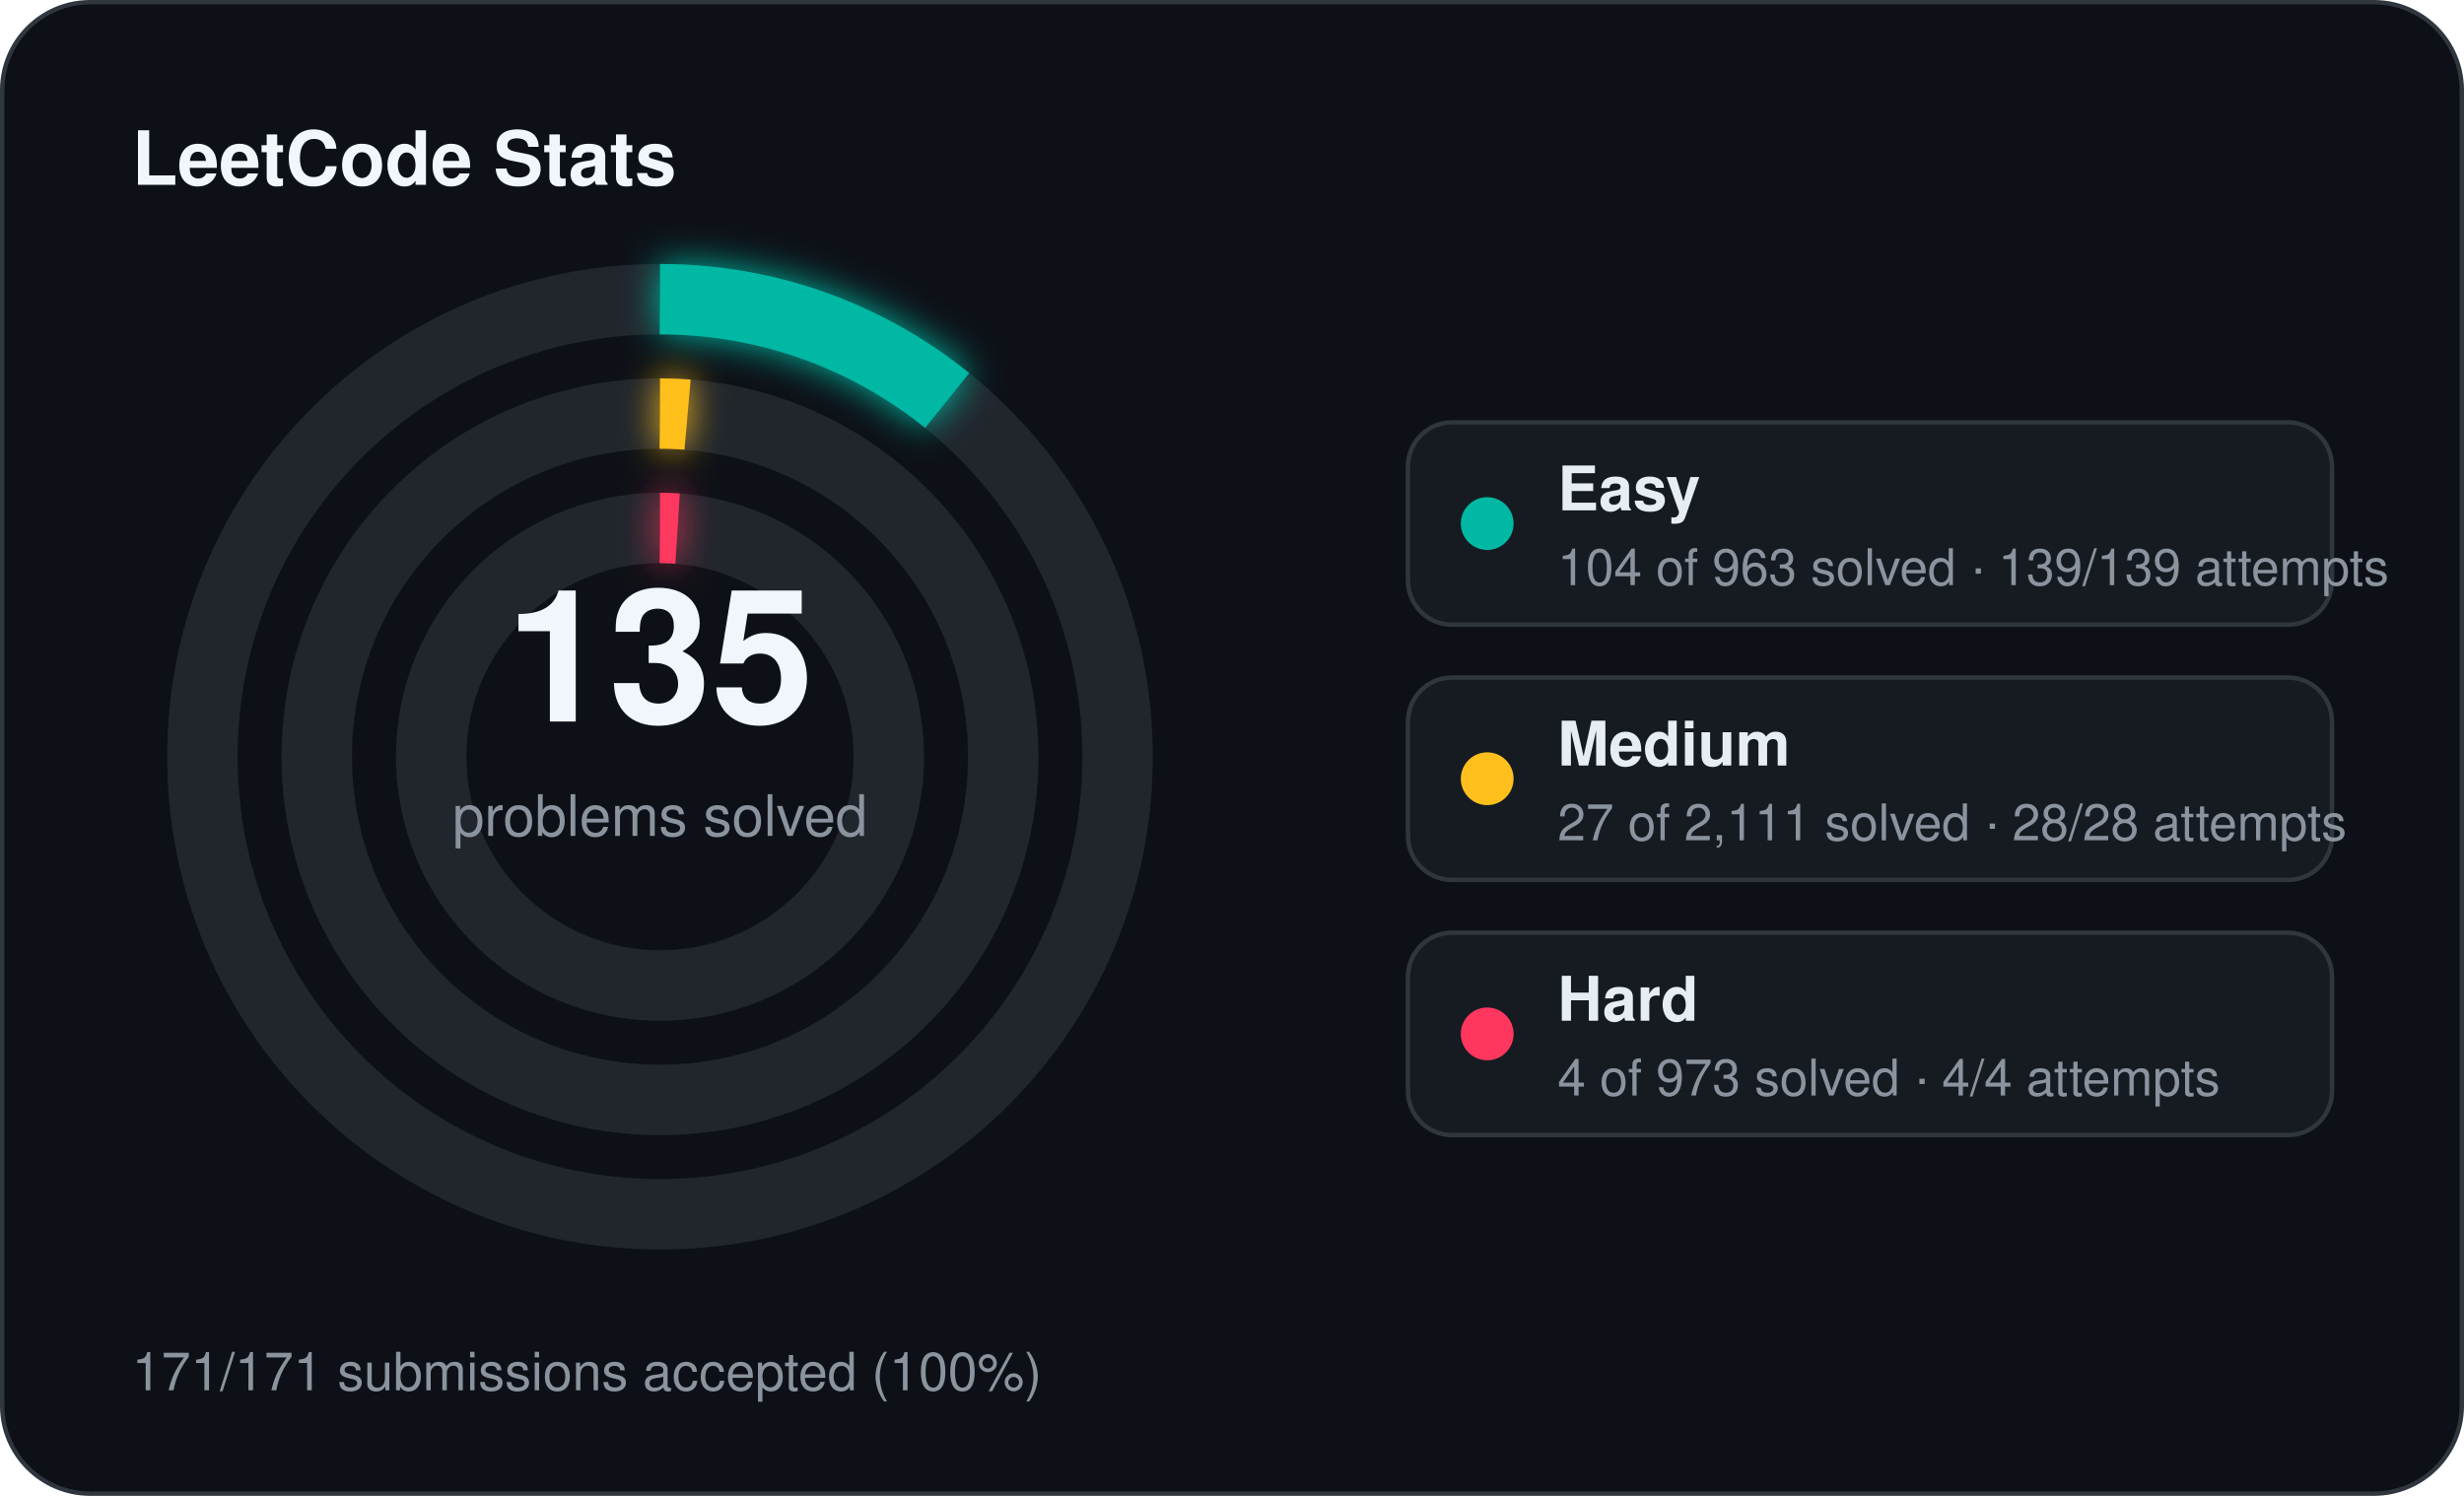
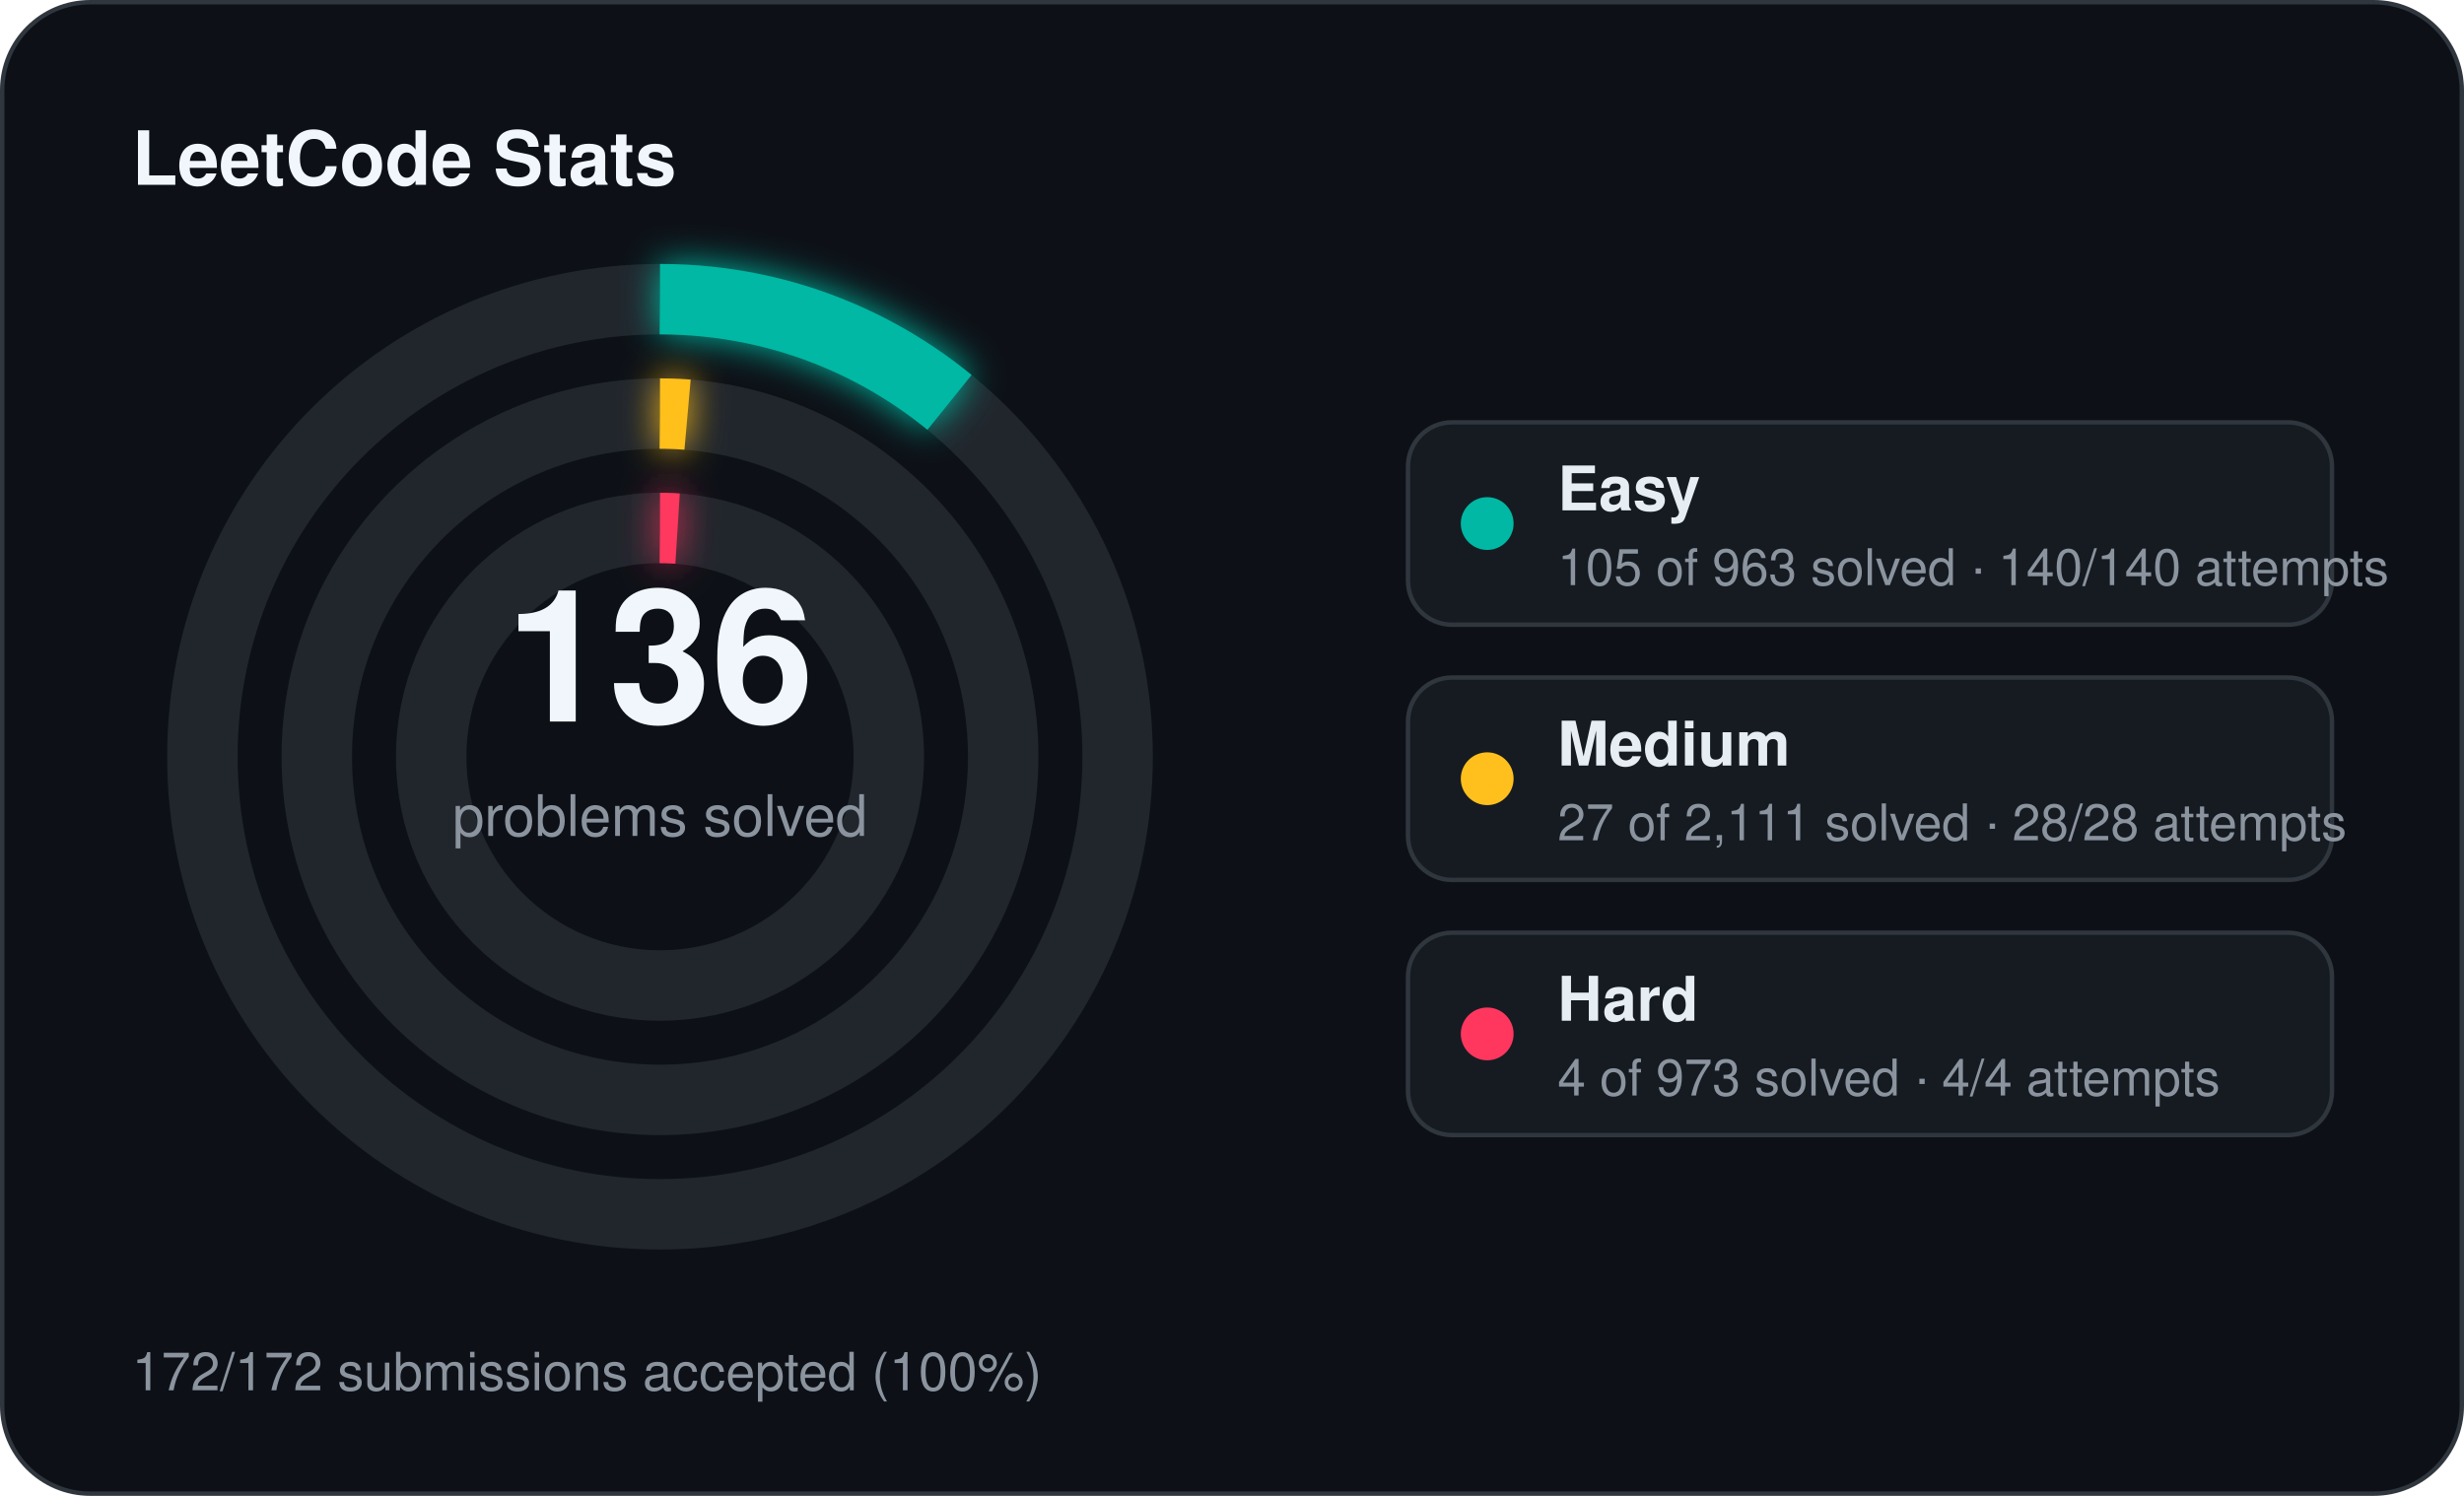
<svg xmlns="http://www.w3.org/2000/svg" width="560" height="340" viewBox="0 0 560 340">
  <defs>
    <filter id="stats-glow" x="-60%" y="-60%" width="220%" height="220%">
      <feGaussianBlur stdDeviation="4" result="blur" />
      <feMerge>
        <feMergeNode in="blur" />
        <feMergeNode in="SourceGraphic" />
      </feMerge>
    </filter>
  </defs>
  <rect x="0.5" y="0.5" width="559" height="339" rx="20" fill="#0d1117" stroke="#30363d" stroke-width="1" />
  <text x="30" y="42" fill="#f0f6fc" font-family="Segoe UI, Helvetica, Arial, sans-serif" font-size="17" font-weight="700">LeetCode Stats</text>
  <circle cx="150" cy="172" r="104" fill="none" stroke="#21262d" stroke-width="16" />
-   <circle cx="150" cy="172" r="104" fill="none" stroke="#00b8a3" stroke-width="16" stroke-linecap="butt" stroke-dasharray="70.57 653.45" transform="rotate(-90 150 172)" filter="url(#stats-glow)" />
+   <circle cx="150" cy="172" r="104" fill="none" stroke="#00b8a3" stroke-width="16" stroke-linecap="butt" stroke-dasharray="71.25 653.45" transform="rotate(-90 150 172)" filter="url(#stats-glow)" />
  <circle cx="150" cy="172" r="78" fill="none" stroke="#21262d" stroke-width="16" />
  <circle cx="150" cy="172" r="78" fill="none" stroke="#ffc01e" stroke-width="16" stroke-linecap="butt" stroke-dasharray="6.27 490.09" transform="rotate(-90 150 172)" filter="url(#stats-glow)" />
  <circle cx="150" cy="172" r="52" fill="none" stroke="#21262d" stroke-width="16" />
  <circle cx="150" cy="172" r="52" fill="none" stroke="#ff375f" stroke-width="16" stroke-linecap="butt" stroke-dasharray="4.00 326.73" transform="rotate(-90 150 172)" filter="url(#stats-glow)" />
-   <text x="150" y="164" text-anchor="middle" fill="#f0f6fc" font-family="Segoe UI, Helvetica, Arial, sans-serif" font-size="42" font-weight="700">135</text>
+   <text x="150" y="164" text-anchor="middle" fill="#f0f6fc" font-family="Segoe UI, Helvetica, Arial, sans-serif" font-size="42" font-weight="700">136</text>
  <text x="150" y="190" text-anchor="middle" fill="#8b949e" font-family="Segoe UI, Helvetica, Arial, sans-serif" font-size="13">problems solved</text>
  <rect x="320" y="96" width="210" height="46" rx="10" fill="#161b22" stroke="#30363d" stroke-width="1" />
  <circle cx="338" cy="119" r="6" fill="#00b8a3" />
  <text x="354" y="116" fill="#e6edf3" font-family="Segoe UI, Helvetica, Arial, sans-serif" font-size="14" font-weight="600">Easy</text>
-   <text x="354" y="133" fill="#8b949e" font-family="Segoe UI, Helvetica, Arial, sans-serif" font-size="11.5">104 of 963 solved · 139/139 attempts</text>
+   <text x="354" y="133" fill="#8b949e" font-family="Segoe UI, Helvetica, Arial, sans-serif" font-size="11.5">105 of 963 solved · 140/140 attempts</text>
  <rect x="320" y="154" width="210" height="46" rx="10" fill="#161b22" stroke="#30363d" stroke-width="1" />
  <circle cx="338" cy="177" r="6" fill="#ffc01e" />
  <text x="354" y="174" fill="#e6edf3" font-family="Segoe UI, Helvetica, Arial, sans-serif" font-size="14" font-weight="600">Medium</text>
  <text x="354" y="191" fill="#8b949e" font-family="Segoe UI, Helvetica, Arial, sans-serif" font-size="11.5">27 of 2,111 solved · 28/28 attempts</text>
  <rect x="320" y="212" width="210" height="46" rx="10" fill="#161b22" stroke="#30363d" stroke-width="1" />
  <circle cx="338" cy="235" r="6" fill="#ff375f" />
  <text x="354" y="232" fill="#e6edf3" font-family="Segoe UI, Helvetica, Arial, sans-serif" font-size="14" font-weight="600">Hard</text>
  <text x="354" y="249" fill="#8b949e" font-family="Segoe UI, Helvetica, Arial, sans-serif" font-size="11.5">4 of 973 solved · 4/4 attempts</text>
-   <text x="30" y="316" fill="#8b949e" font-family="Segoe UI, Helvetica, Arial, sans-serif" font-size="12">171/171 submissions accepted (100%)</text>
+   <text x="30" y="316" fill="#8b949e" font-family="Segoe UI, Helvetica, Arial, sans-serif" font-size="12">172/172 submissions accepted (100%)</text>
</svg>
